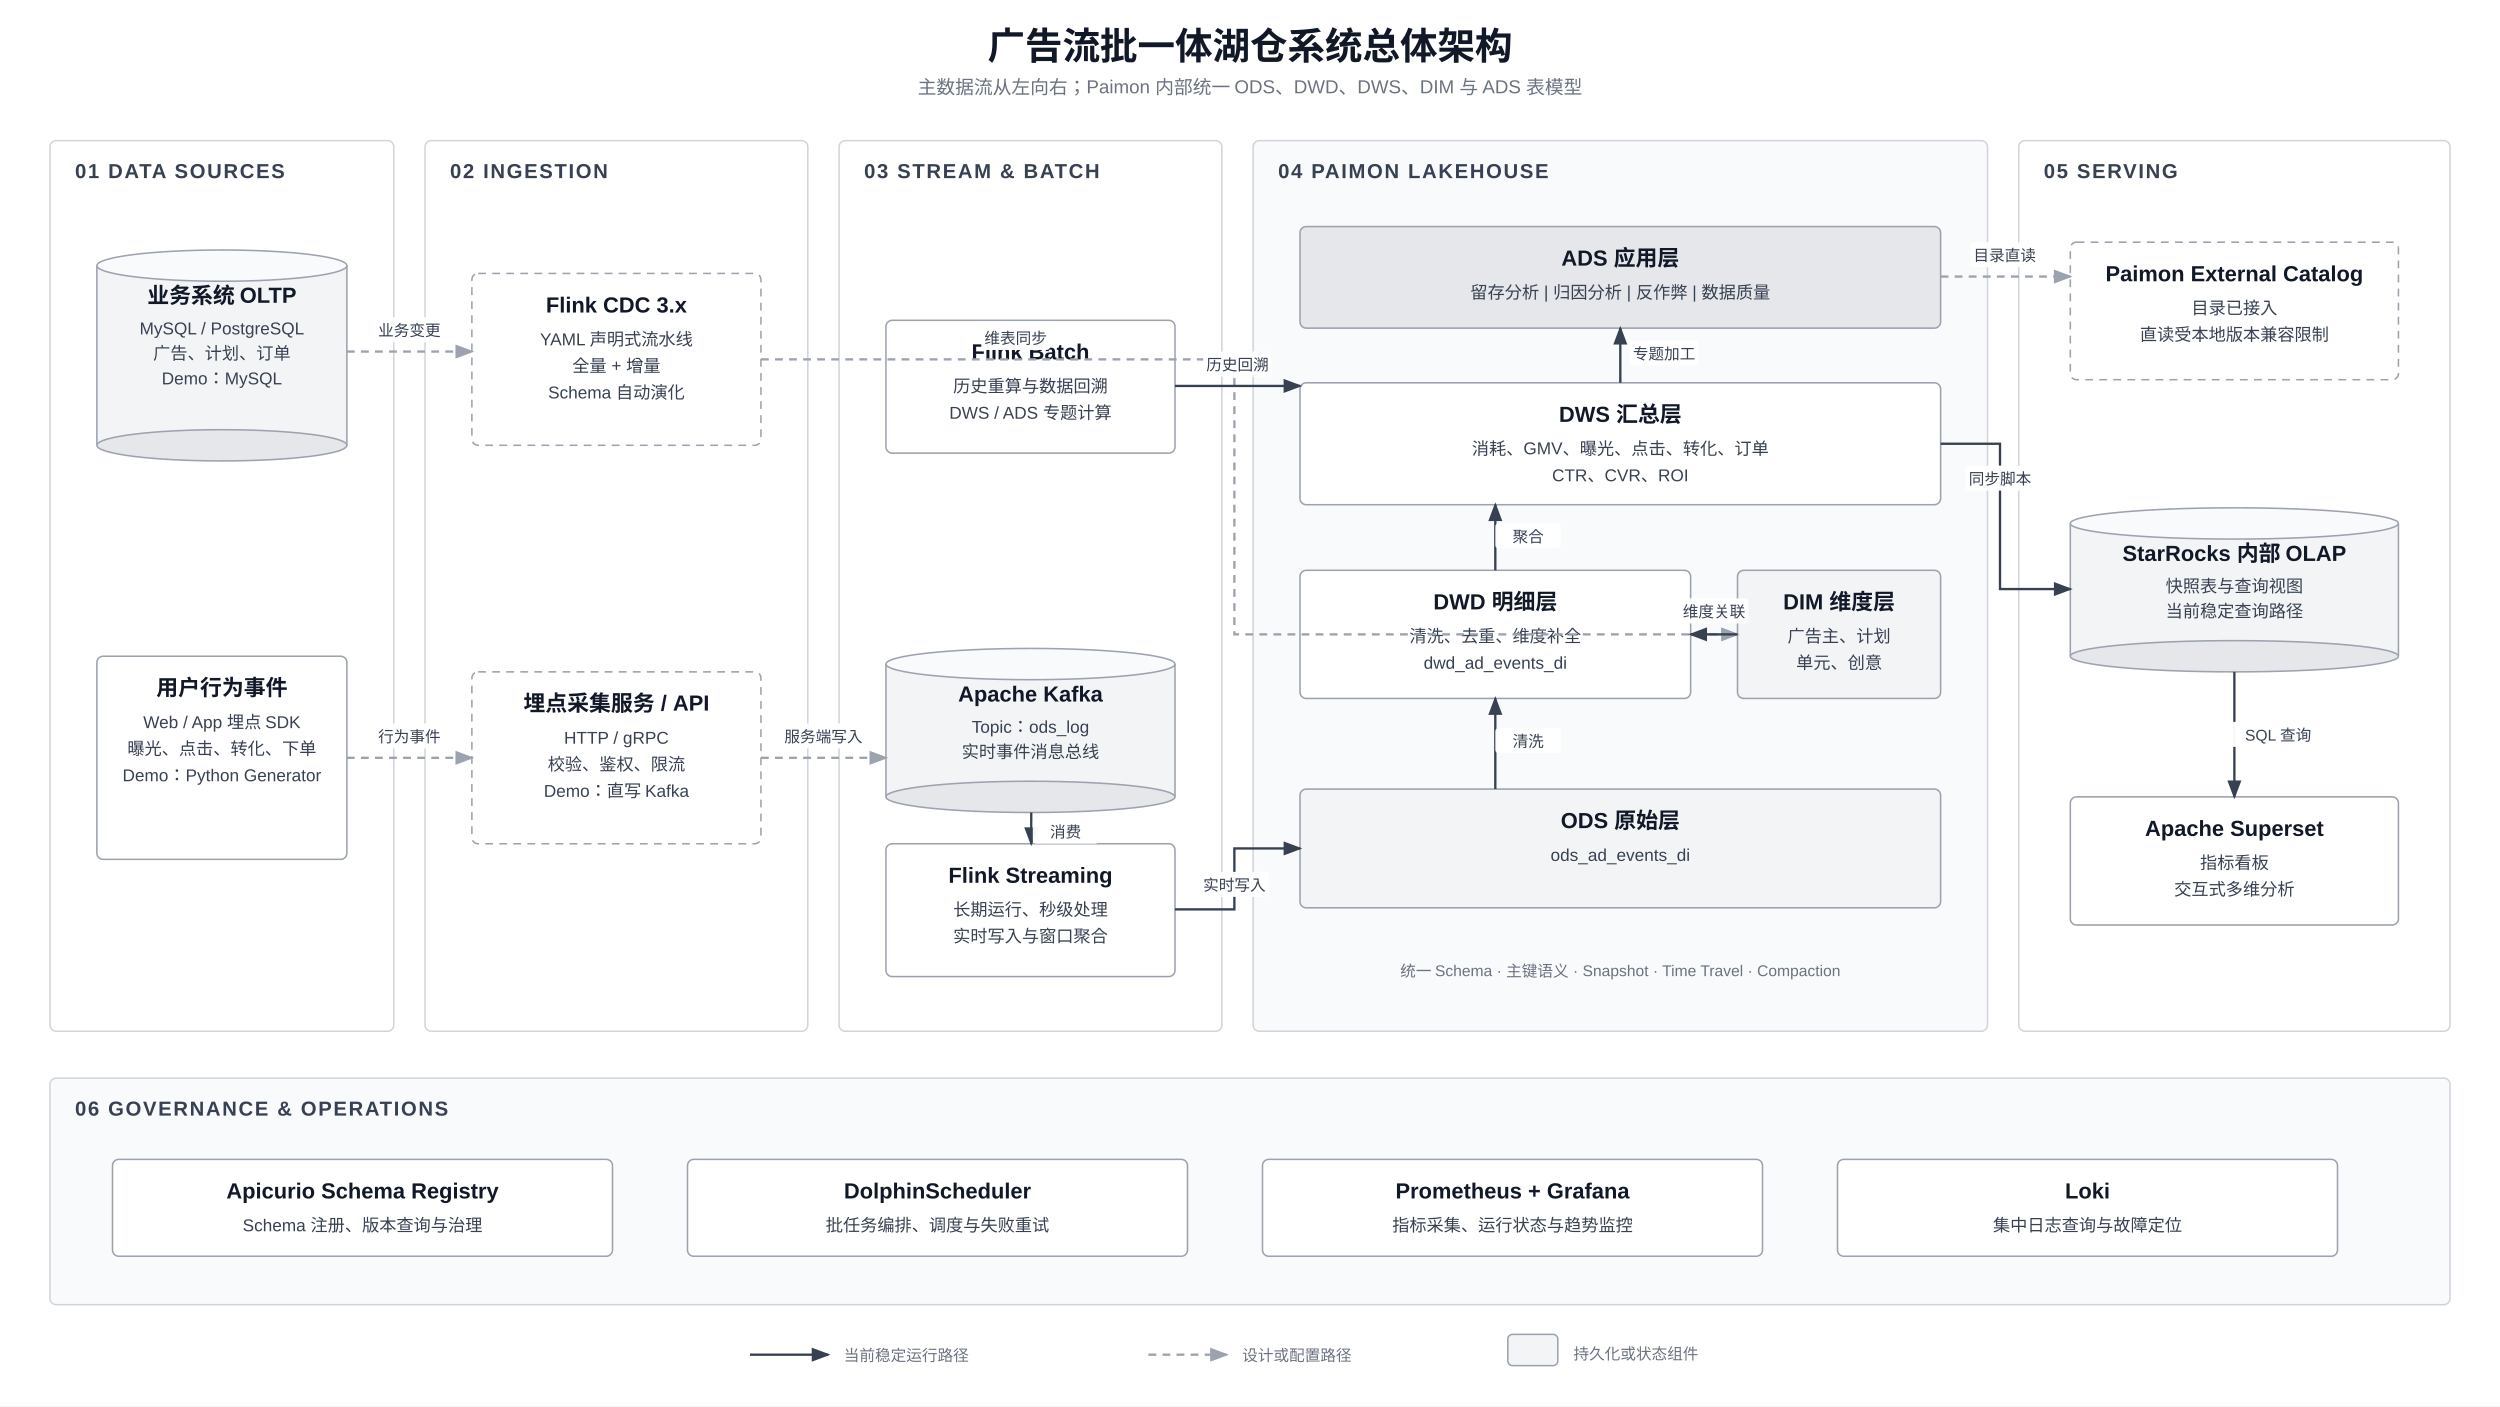
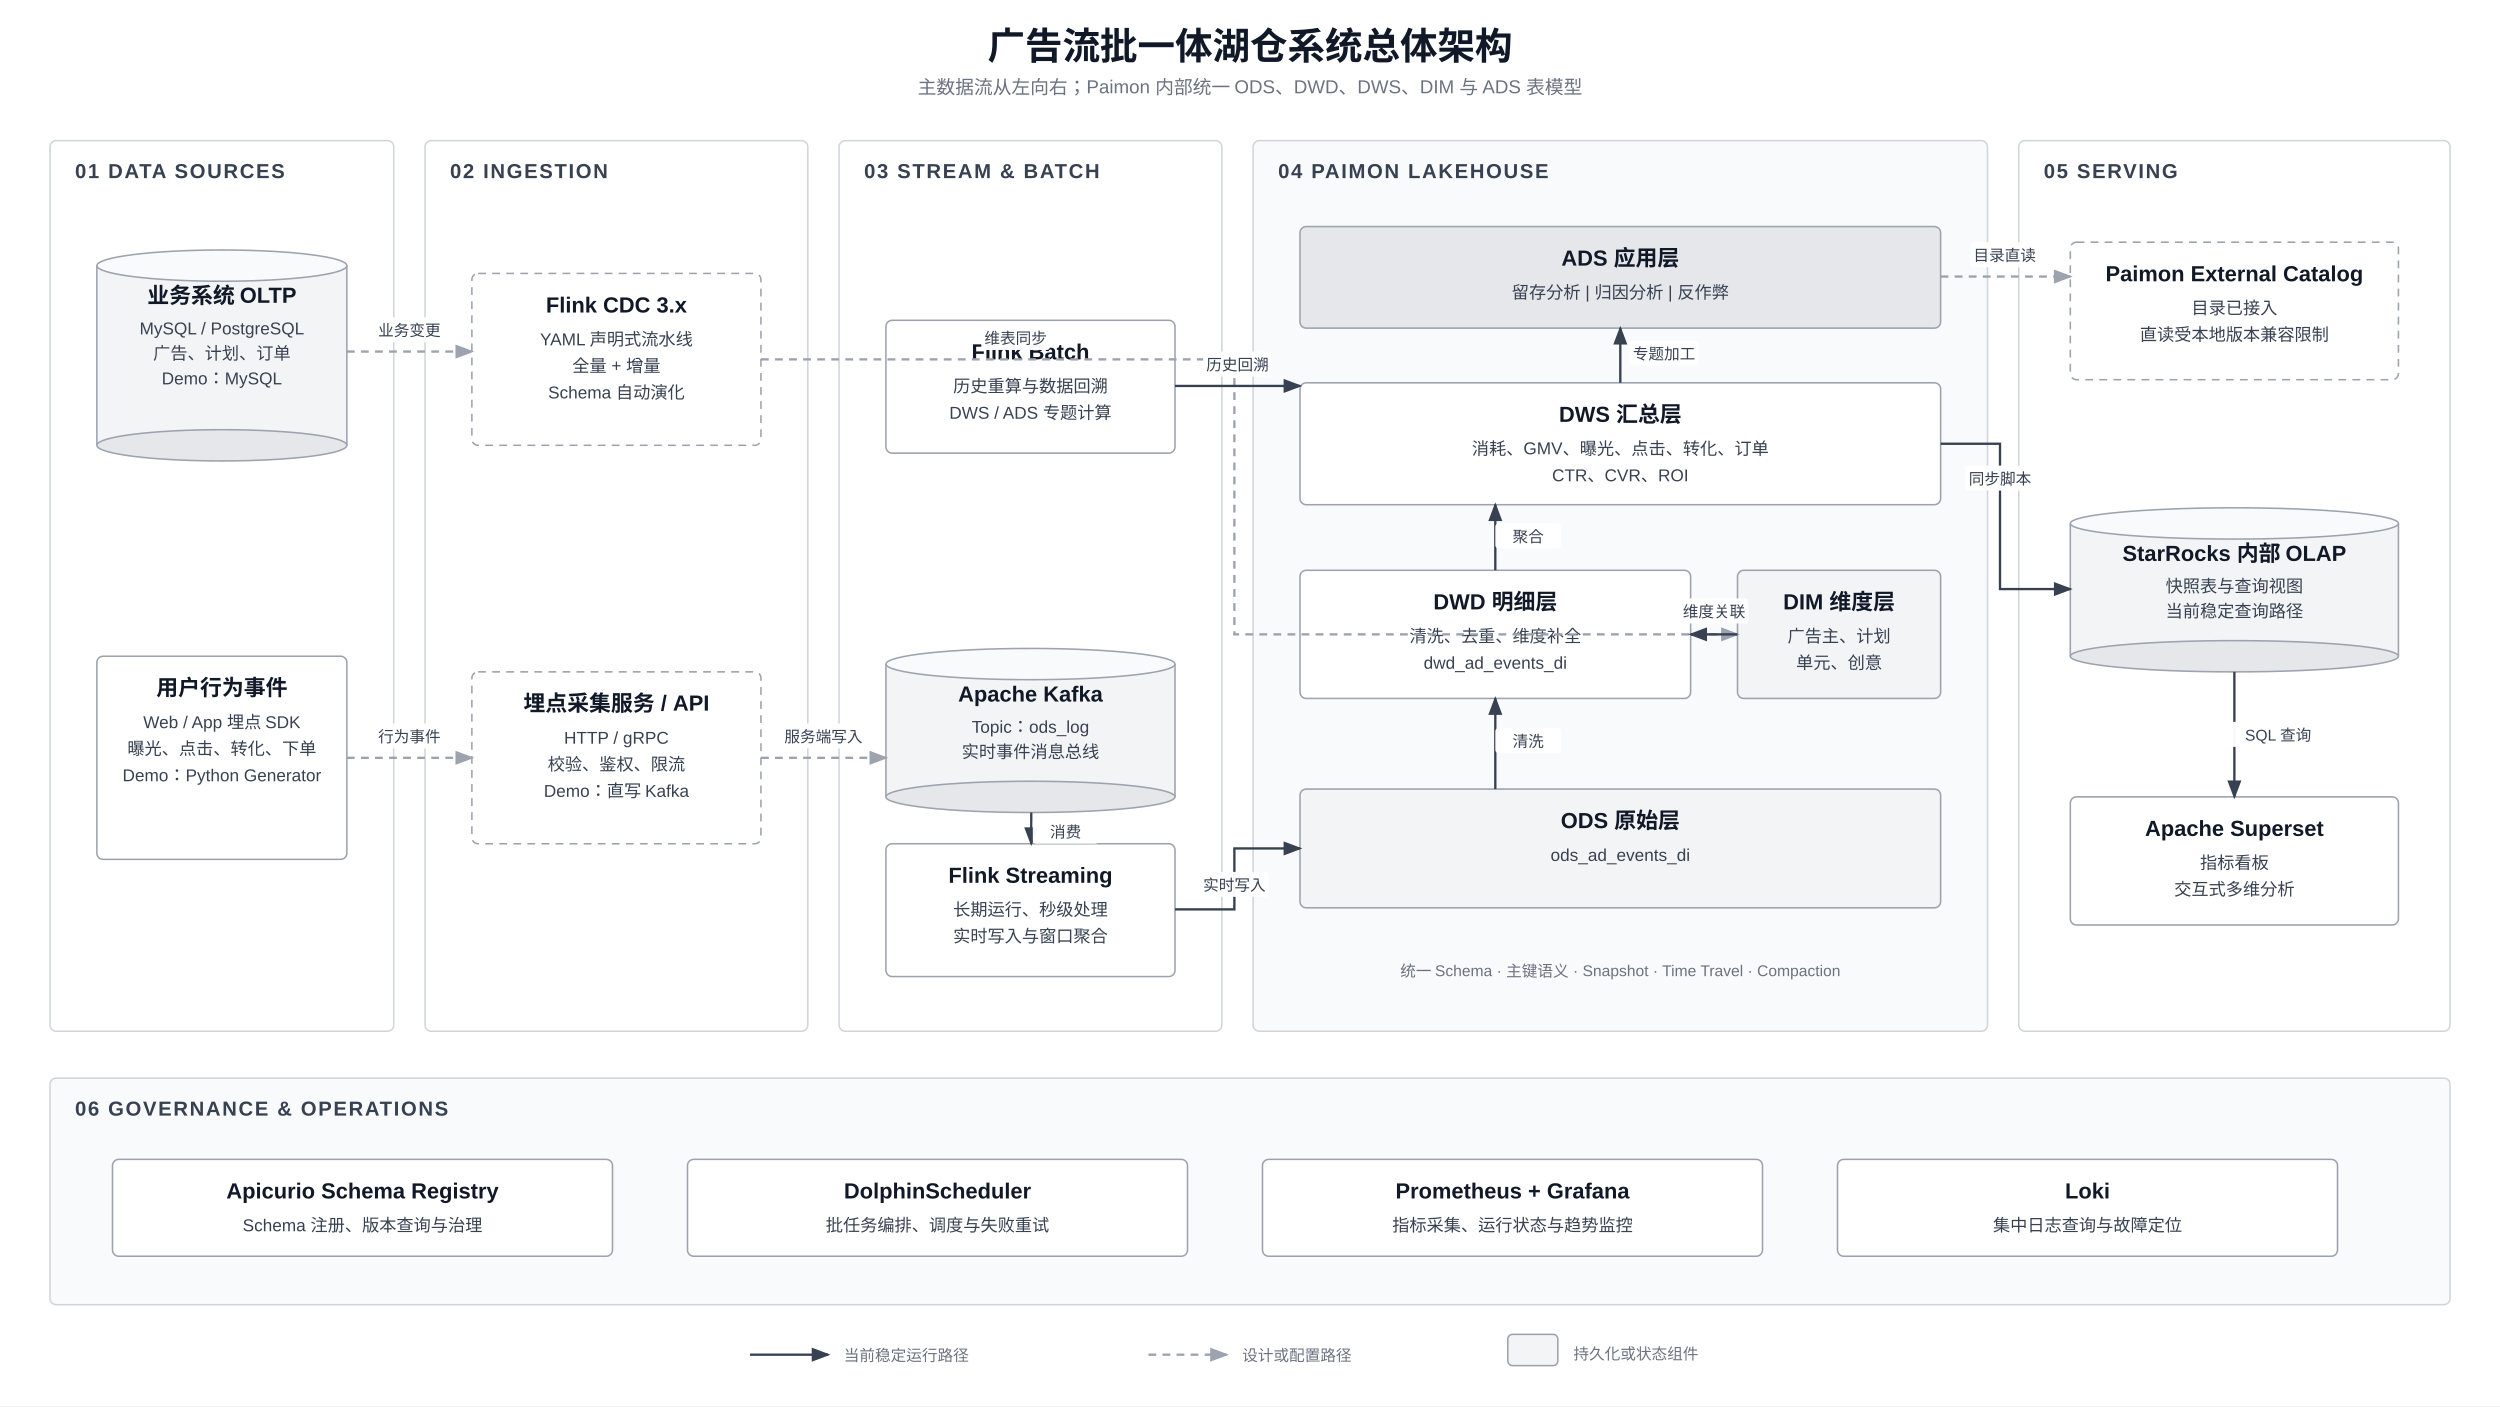
<svg xmlns="http://www.w3.org/2000/svg" viewBox="0 0 1600 900" width="1600" height="900">
  <style>text{font-family:"Microsoft YaHei","PingFang SC","SimHei",Arial,sans-serif}.title{font-size:24px;font-weight:700;fill:#111827}.sub{font-size:12px;fill:#6b7280}.section{font-size:13px;font-weight:700;fill:#374151;letter-spacing:.08em}.name{font-size:14px;font-weight:600;fill:#111827}.body{font-size:11px;fill:#374151}.small{font-size:10px;fill:#6b7280}.label{font-size:10px;fill:#374151}</style>
  <defs>
    <marker id="arrow" markerWidth="8" markerHeight="6" refX="7" refY="3" orient="auto">
      <polygon points="0 0,8 3,0 6" fill="#374151" />
    </marker>
    <marker id="arrow-light" markerWidth="8" markerHeight="6" refX="7" refY="3" orient="auto">
      <polygon points="0 0,8 3,0 6" fill="#9ca3af" />
    </marker>
  </defs>
  <rect width="1600" height="900" fill="#ffffff" />
  <text x="800" y="38" text-anchor="middle" class="title">广告流批一体湖仓系统总体架构</text>
  <text x="800" y="60" text-anchor="middle" class="sub">主数据流从左向右；Paimon 内部统一 ODS、DWD、DWS、DIM 与 ADS 表模型</text>
  <rect x="32" y="90" width="220" height="570" rx="4" fill="#ffffff" stroke="#d1d5db" />
  <text x="48" y="114" class="section">01  DATA SOURCES</text>
  <rect x="272" y="90" width="245" height="570" rx="4" fill="#ffffff" stroke="#d1d5db" />
  <text x="288" y="114" class="section">02  INGESTION</text>
  <rect x="537" y="90" width="245" height="570" rx="4" fill="#ffffff" stroke="#d1d5db" />
  <text x="553" y="114" class="section">03  STREAM &amp; BATCH</text>
  <rect x="802" y="90" width="470" height="570" rx="4" fill="#f9fafb" stroke="#d1d5db" />
  <text x="818" y="114" class="section">04  PAIMON LAKEHOUSE</text>
  <rect x="1292" y="90" width="276" height="570" rx="4" fill="#ffffff" stroke="#d1d5db" />
  <text x="1308" y="114" class="section">05  SERVING</text>
  <rect x="62" y="170" width="160" height="115" fill="#f3f4f6" />
  <ellipse cx="142.0" cy="170" rx="80.0" ry="10" fill="#f9fafb" stroke="#9ca3af" />
  <line x1="62" y1="170" x2="62" y2="285" stroke="#9ca3af" />
  <line x1="222" y1="170" x2="222" y2="285" stroke="#9ca3af" />
  <ellipse cx="142.0" cy="285" rx="80.0" ry="10" fill="#e5e7eb" stroke="#9ca3af" />
  <text x="142.0" y="194" text-anchor="middle" class="name">业务系统 OLTP</text>
  <text x="142.0" y="214" text-anchor="middle" class="body">MySQL / PostgreSQL</text>
  <text x="142.0" y="230" text-anchor="middle" class="body">广告、计划、订单</text>
  <text x="142.0" y="246" text-anchor="middle" class="body">Demo：MySQL</text>
  <rect x="62" y="420" width="160" height="130" rx="4" fill="#ffffff" stroke="#9ca3af" />
  <text x="142.0" y="445" text-anchor="middle" class="name">用户行为事件</text>
  <text x="142.0" y="466" text-anchor="middle" class="body">Web / App 埋点 SDK</text>
  <text x="142.0" y="483" text-anchor="middle" class="body">曝光、点击、转化、下单</text>
  <text x="142.0" y="500" text-anchor="middle" class="body">Demo：Python Generator</text>
  <rect x="302" y="175" width="185" height="110" rx="4" fill="#ffffff" stroke="#9ca3af" stroke-dasharray="5,4" />
  <text x="394.5" y="200" text-anchor="middle" class="name">Flink CDC 3.x</text>
  <text x="394.5" y="221" text-anchor="middle" class="body">YAML 声明式流水线</text>
  <text x="394.5" y="238" text-anchor="middle" class="body">全量 + 增量</text>
  <text x="394.5" y="255" text-anchor="middle" class="body">Schema 自动演化</text>
  <rect x="302" y="430" width="185" height="110" rx="4" fill="#ffffff" stroke="#9ca3af" stroke-dasharray="5,4" />
  <text x="394.5" y="455" text-anchor="middle" class="name">埋点采集服务 / API</text>
  <text x="394.5" y="476" text-anchor="middle" class="body">HTTP / gRPC</text>
  <text x="394.5" y="493" text-anchor="middle" class="body">校验、鉴权、限流</text>
  <text x="394.5" y="510" text-anchor="middle" class="body">Demo：直写 Kafka</text>
  <rect x="567" y="425" width="185" height="85" fill="#f3f4f6" />
  <ellipse cx="659.5" cy="425" rx="92.5" ry="10" fill="#f9fafb" stroke="#9ca3af" />
  <line x1="567" y1="425" x2="567" y2="510" stroke="#9ca3af" />
  <line x1="752" y1="425" x2="752" y2="510" stroke="#9ca3af" />
  <ellipse cx="659.5" cy="510" rx="92.5" ry="10" fill="#e5e7eb" stroke="#9ca3af" />
  <text x="659.5" y="449" text-anchor="middle" class="name">Apache Kafka</text>
  <text x="659.5" y="469" text-anchor="middle" class="body">Topic：ods_log</text>
  <text x="659.5" y="485" text-anchor="middle" class="body">实时事件消息总线</text>
  <rect x="567" y="540" width="185" height="85" rx="4" fill="#ffffff" stroke="#9ca3af" />
  <text x="659.5" y="565" text-anchor="middle" class="name">Flink Streaming</text>
  <text x="659.5" y="586" text-anchor="middle" class="body">长期运行、秒级处理</text>
  <text x="659.5" y="603" text-anchor="middle" class="body">实时写入与窗口聚合</text>
  <rect x="567" y="205" width="185" height="85" rx="4" fill="#ffffff" stroke="#9ca3af" />
  <text x="659.5" y="230" text-anchor="middle" class="name">Flink Batch</text>
  <text x="659.5" y="251" text-anchor="middle" class="body">历史重算与数据回溯</text>
  <text x="659.5" y="268" text-anchor="middle" class="body">DWS / ADS 专题计算</text>
  <rect x="832" y="145" width="410" height="65" rx="4" fill="#e5e7eb" stroke="#9ca3af" />
  <text x="1037.0" y="170" text-anchor="middle" class="name">ADS 应用层</text>
-   <text x="1037.0" y="191" text-anchor="middle" class="body">留存分析  |  归因分析  |  反作弊  |  数据质量</text>
+   <text x="1037.0" y="191" text-anchor="middle" class="body">留存分析  |  归因分析  |  反作弊</text>
  <rect x="832" y="245" width="410" height="78" rx="4" fill="#ffffff" stroke="#9ca3af" />
  <text x="1037.0" y="270" text-anchor="middle" class="name">DWS 汇总层</text>
  <text x="1037.0" y="291" text-anchor="middle" class="body">消耗、GMV、曝光、点击、转化、订单</text>
  <text x="1037.0" y="308" text-anchor="middle" class="body">CTR、CVR、ROI</text>
  <rect x="832" y="365" width="250" height="82" rx="4" fill="#ffffff" stroke="#9ca3af" />
  <text x="957.0" y="390" text-anchor="middle" class="name">DWD 明细层</text>
  <text x="957.0" y="411" text-anchor="middle" class="body">清洗、去重、维度补全</text>
  <text x="957.0" y="428" text-anchor="middle" class="body">dwd_ad_events_di</text>
  <rect x="1112" y="365" width="130" height="82" rx="4" fill="#f3f4f6" stroke="#9ca3af" />
  <text x="1177.0" y="390" text-anchor="middle" class="name">DIM 维度层</text>
  <text x="1177.0" y="411" text-anchor="middle" class="body">广告主、计划</text>
  <text x="1177.0" y="428" text-anchor="middle" class="body">单元、创意</text>
  <rect x="832" y="505" width="410" height="76" rx="4" fill="#f3f4f6" stroke="#9ca3af" />
  <text x="1037.0" y="530" text-anchor="middle" class="name">ODS 原始层</text>
  <text x="1037.0" y="551" text-anchor="middle" class="body">ods_ad_events_di</text>
  <text x="1037" y="625" text-anchor="middle" class="small">统一 Schema · 主键语义 · Snapshot · Time Travel · Compaction</text>
  <rect x="1325" y="155" width="210" height="88" rx="4" fill="#ffffff" stroke="#9ca3af" stroke-dasharray="5,4" />
  <text x="1430.0" y="180" text-anchor="middle" class="name">Paimon External Catalog</text>
  <text x="1430.0" y="201" text-anchor="middle" class="body">目录已接入</text>
  <text x="1430.0" y="218" text-anchor="middle" class="body">直读受本地版本兼容限制</text>
  <rect x="1325" y="335" width="210" height="85" fill="#f3f4f6" />
  <ellipse cx="1430.0" cy="335" rx="105.0" ry="10" fill="#f9fafb" stroke="#9ca3af" />
  <line x1="1325" y1="335" x2="1325" y2="420" stroke="#9ca3af" />
  <line x1="1535" y1="335" x2="1535" y2="420" stroke="#9ca3af" />
  <ellipse cx="1430.0" cy="420" rx="105.0" ry="10" fill="#e5e7eb" stroke="#9ca3af" />
  <text x="1430.0" y="359" text-anchor="middle" class="name">StarRocks 内部 OLAP</text>
  <text x="1430.0" y="379" text-anchor="middle" class="body">快照表与查询视图</text>
  <text x="1430.0" y="395" text-anchor="middle" class="body">当前稳定查询路径</text>
  <rect x="1325" y="510" width="210" height="82" rx="4" fill="#ffffff" stroke="#9ca3af" />
  <text x="1430.0" y="535" text-anchor="middle" class="name">Apache Superset</text>
  <text x="1430.0" y="556" text-anchor="middle" class="body">指标看板</text>
  <text x="1430.0" y="573" text-anchor="middle" class="body">交互式多维分析</text>
  <path d="M 222 225 H 302" fill="none" stroke="#9ca3af" stroke-width="1.5" stroke-dasharray="5,4" marker-end="url(#arrow-light)" />
  <rect x="240.0" y="203" width="44" height="16" rx="2" fill="#ffffff" opacity=".96" />
  <text x="262" y="215" text-anchor="middle" class="label">业务变更</text>
  <path d="M 487 230 H 790 V 406 H 1112" fill="none" stroke="#9ca3af" stroke-width="1.5" stroke-dasharray="5,4" marker-end="url(#arrow-light)" />
  <rect x="628.0" y="208" width="44" height="16" rx="2" fill="#ffffff" opacity=".96" />
  <text x="650" y="220" text-anchor="middle" class="label">维表同步</text>
  <path d="M 222 485 H 302" fill="none" stroke="#9ca3af" stroke-width="1.5" stroke-dasharray="5,4" marker-end="url(#arrow-light)" />
  <rect x="240.0" y="463" width="44" height="16" rx="2" fill="#ffffff" opacity=".96" />
  <text x="262" y="475" text-anchor="middle" class="label">行为事件</text>
  <path d="M 487 485 H 567" fill="none" stroke="#9ca3af" stroke-width="1.5" stroke-dasharray="5,4" marker-end="url(#arrow-light)" />
  <rect x="499.5" y="463" width="55" height="16" rx="2" fill="#ffffff" opacity=".96" />
  <text x="527" y="475" text-anchor="middle" class="label">服务端写入</text>
  <path d="M 660 520 V 540" fill="none" stroke="#374151" stroke-width="1.5" marker-end="url(#arrow)" />
  <rect x="661.0" y="524" width="42" height="16" rx="2" fill="#ffffff" opacity=".96" />
  <text x="682" y="536" text-anchor="middle" class="label">消费</text>
  <path d="M 752 582 H 790 V 543 H 832" fill="none" stroke="#374151" stroke-width="1.5" marker-end="url(#arrow)" />
  <rect x="768.0" y="558" width="44" height="16" rx="2" fill="#ffffff" opacity=".96" />
  <text x="790" y="570" text-anchor="middle" class="label">实时写入</text>
  <path d="M 957 505 V 447" fill="none" stroke="#374151" stroke-width="1.5" marker-end="url(#arrow)" />
  <rect x="957.0" y="466" width="42" height="16" rx="2" fill="#ffffff" opacity=".96" />
  <text x="978" y="478" text-anchor="middle" class="label">清洗</text>
  <path d="M 1112 406 H 1082" fill="none" stroke="#374151" stroke-width="1.5" marker-end="url(#arrow)" />
  <rect x="1075.0" y="383" width="44" height="16" rx="2" fill="#ffffff" opacity=".96" />
  <text x="1097" y="395" text-anchor="middle" class="label">维度关联</text>
  <path d="M 957 365 V 323" fill="none" stroke="#374151" stroke-width="1.5" marker-end="url(#arrow)" />
  <rect x="957.0" y="335" width="42" height="16" rx="2" fill="#ffffff" opacity=".96" />
  <text x="978" y="347" text-anchor="middle" class="label">聚合</text>
  <path d="M 1037 245 V 210" fill="none" stroke="#374151" stroke-width="1.5" marker-end="url(#arrow)" />
  <rect x="1043.0" y="218" width="44" height="16" rx="2" fill="#ffffff" opacity=".96" />
  <text x="1065" y="230" text-anchor="middle" class="label">专题加工</text>
  <path d="M 752 247 H 832" fill="none" stroke="#374151" stroke-width="1.5" marker-end="url(#arrow)" />
  <rect x="770.0" y="225" width="44" height="16" rx="2" fill="#ffffff" opacity=".96" />
  <text x="792" y="237" text-anchor="middle" class="label">历史回溯</text>
  <path d="M 1242 177 H 1325" fill="none" stroke="#9ca3af" stroke-width="1.5" stroke-dasharray="5,4" marker-end="url(#arrow-light)" />
  <rect x="1261.0" y="155" width="44" height="16" rx="2" fill="#ffffff" opacity=".96" />
  <text x="1283" y="167" text-anchor="middle" class="label">目录直读</text>
  <path d="M 1242 284 H 1280 V 377 H 1325" fill="none" stroke="#374151" stroke-width="1.5" marker-end="url(#arrow)" />
  <rect x="1258.0" y="298" width="44" height="16" rx="2" fill="#ffffff" opacity=".96" />
  <text x="1280" y="310" text-anchor="middle" class="label">同步脚本</text>
  <path d="M 1430 430 V 510" fill="none" stroke="#374151" stroke-width="1.5" marker-end="url(#arrow)" />
  <rect x="1425.0" y="462" width="66" height="16" rx="2" fill="#ffffff" opacity=".96" />
  <text x="1458" y="474" text-anchor="middle" class="label">SQL 查询</text>
  <rect x="32" y="690" width="1536" height="145" rx="4" fill="#f9fafb" stroke="#d1d5db" />
  <text x="48" y="714" class="section">06  GOVERNANCE &amp; OPERATIONS</text>
  <rect x="72" y="742" width="320" height="62" rx="4" fill="#ffffff" stroke="#9ca3af" />
  <text x="232.0" y="767" text-anchor="middle" class="name">Apicurio Schema Registry</text>
  <text x="232.0" y="788" text-anchor="middle" class="body">Schema 注册、版本查询与治理</text>
  <rect x="440" y="742" width="320" height="62" rx="4" fill="#ffffff" stroke="#9ca3af" />
  <text x="600.0" y="767" text-anchor="middle" class="name">DolphinScheduler</text>
  <text x="600.0" y="788" text-anchor="middle" class="body">批任务编排、调度与失败重试</text>
  <rect x="808" y="742" width="320" height="62" rx="4" fill="#ffffff" stroke="#9ca3af" />
  <text x="968.0" y="767" text-anchor="middle" class="name">Prometheus + Grafana</text>
  <text x="968.0" y="788" text-anchor="middle" class="body">指标采集、运行状态与趋势监控</text>
  <rect x="1176" y="742" width="320" height="62" rx="4" fill="#ffffff" stroke="#9ca3af" />
  <text x="1336.0" y="767" text-anchor="middle" class="name">Loki</text>
  <text x="1336.0" y="788" text-anchor="middle" class="body">集中日志查询与故障定位</text>
  <line x1="480" y1="867" x2="530" y2="867" stroke="#374151" stroke-width="1.5" marker-end="url(#arrow)" />
  <text x="540" y="871" class="small">当前稳定运行路径</text>
  <line x1="735" y1="867" x2="785" y2="867" stroke="#9ca3af" stroke-width="1.5" stroke-dasharray="5,4" marker-end="url(#arrow-light)" />
  <text x="795" y="871" class="small">设计或配置路径</text>
  <rect x="965" y="854" width="32" height="20" rx="3" fill="#f3f4f6" stroke="#9ca3af" />
  <text x="1007" y="870" class="small">持久化或状态组件</text>
</svg>
